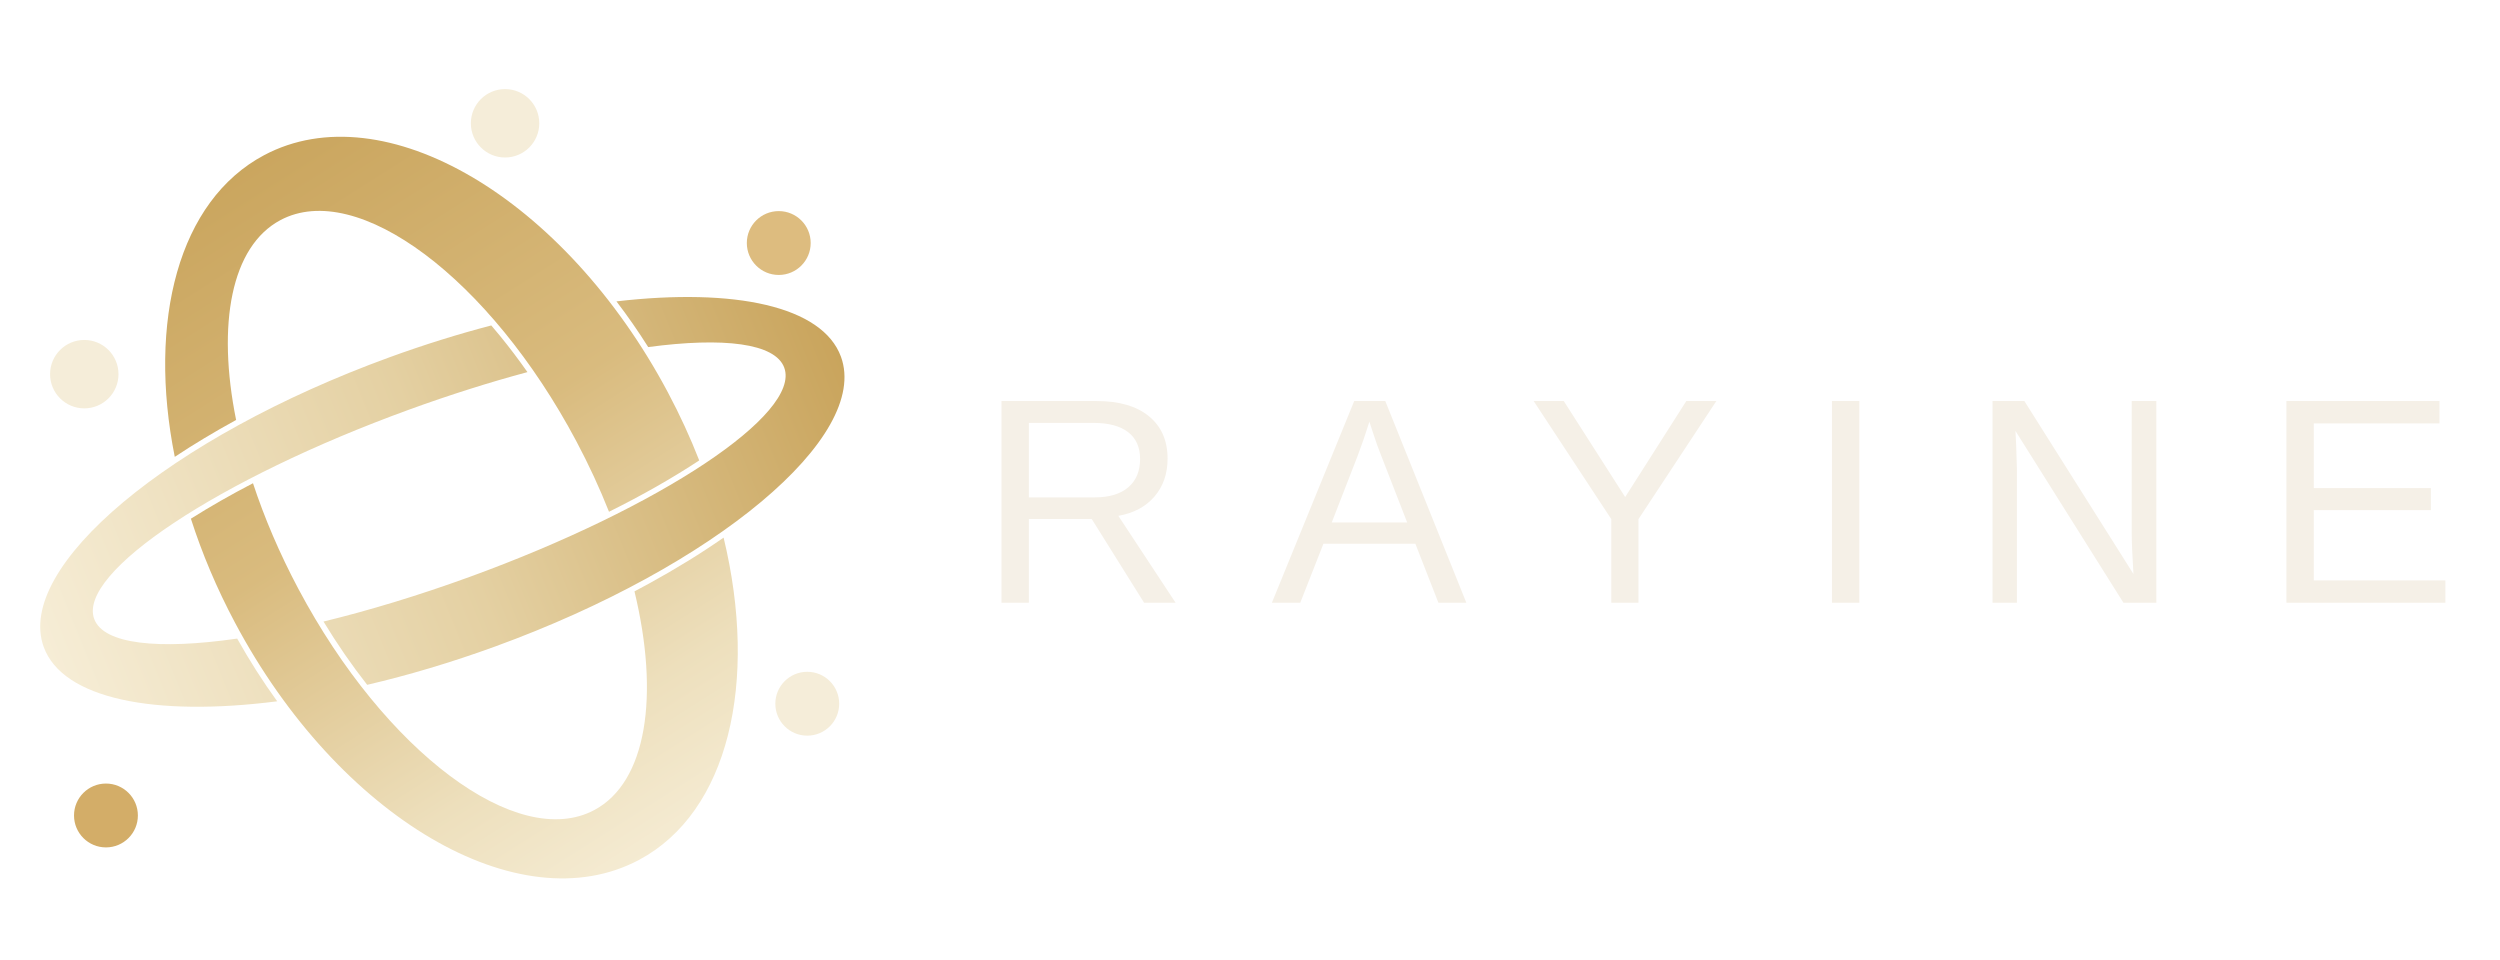
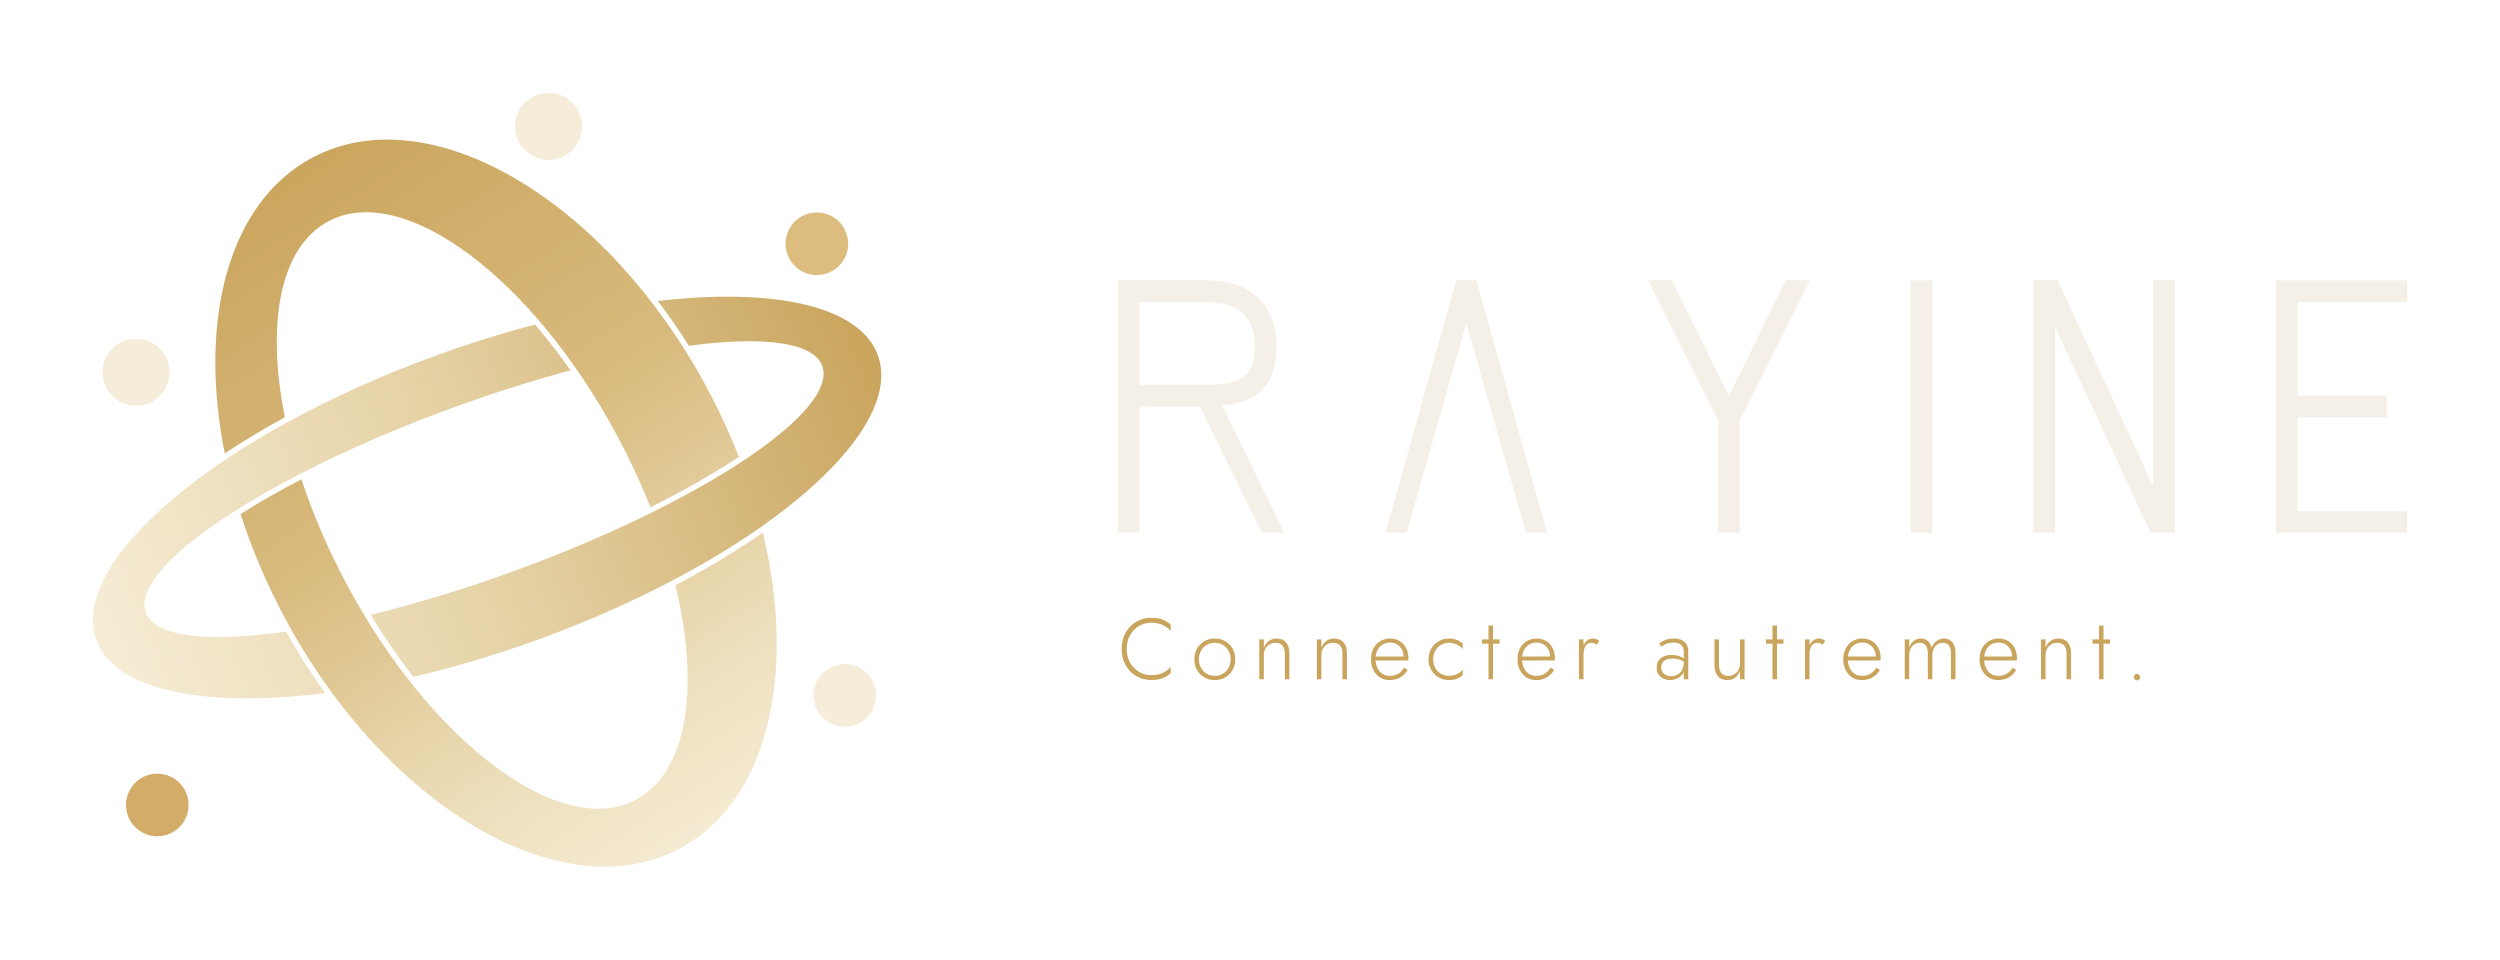
<svg xmlns="http://www.w3.org/2000/svg" viewBox="0 0 613.85 235.6" width="613.85" height="235.6">
  <defs>
    <linearGradient id="ga" gradientUnits="userSpaceOnUse" x1="200" y1="90" x2="600" y2="720">
      <stop offset="0" stop-color="#C9A45C" />
      <stop offset=".45" stop-color="#D9BB7E" />
      <stop offset=".8" stop-color="#EDDFBC" />
      <stop offset="1" stop-color="#F6EDD6" />
    </linearGradient>
    <linearGradient id="gb" gradientUnits="userSpaceOnUse" x1="60" y1="540" x2="750" y2="260">
      <stop offset="0" stop-color="#F6EDD6" />
      <stop offset=".5" stop-color="#E4D0A2" />
      <stop offset="1" stop-color="#C9A45C" />
    </linearGradient>
  </defs>
-   <g transform="translate(0 12) scale(0.28)">
-     <g transform="translate(-14.09 2.26)">
+   <g transform="translate(22.8 22.8)">
+     <g transform="translate(0 0) scale(0.2744927) translate(-49.36 -33)">
      <path d="M167.35 355.51C143.46 236.25 170.64 130.87 245.68 90.97C350.53 35.22 509.09 128.39 599.83 299.06C610.34 318.82 619.48 338.75 627.26 358.64Q591.94 381.91 548.14 403.66C540.05 383.22 530.49 362.48 519.49 341.79C443.52 198.91 327.38 112.09 260.08 147.87C216.72 170.92 204.22 239.26 221.14 323.17Q221.13 323.17 220.99 323.25Q192.15 339.06 167.35 355.51ZM574.32 709.03C469.47 764.78 310.91 671.61 220.17 500.94C204.08 470.68 191.2 440.02 181.49 409.74Q206.7 393.83 235.94 378.64C245.9 408.87 259.2 440.16 275.79 471.36C351.76 614.24 467.9 701.06 535.19 665.28C581.36 640.73 592.55 564.85 570.48 473.48Q576.8 470.16 583.01 466.75Q618.97 447.04 648.64 426.33C679.16 552.95 653.15 667.12 574.32 709.03Z" fill="url(#ga)" />
      <path d="M751.57 267.77C777.07 337.83 641.23 451.59 448.17 521.86C409.83 535.82 372.11 547.01 336.08 555.43Q315.67 529.4 297.78 499.94C337.62 490.24 381.07 477.11 425.94 460.78C593.05 399.96 716.58 317.83 701.84 277.35C694 255.8 648.54 250.4 582.52 259.24Q569.35 238.37 554.68 219.17C658.22 207.15 735.39 223.34 751.57 267.77ZM476.62 281.2C443.6 290.06 408.55 301.1 372.59 314.19C205.48 375.01 81.95 457.13 96.68 497.61C104.77 519.82 152.79 524.88 222.08 514.88Q238.31 543.84 257.17 569.87C149.69 583.65 69.01 567.78 52.43 522.23C26.93 452.17 162.77 338.41 355.83 268.14C386.08 257.13 415.95 247.84 444.9 240.27Q448.71 244.71 452.5 249.34Q465.01 264.65 476.62 281.2Z" fill="url(#gb)" />
      <circle cx="457" cy="63" r="30" fill="#F5EDD9" />
      <circle cx="697" cy="168" r="28" fill="#DDBC7F" />
      <circle cx="88" cy="283" r="30" fill="#F5EDD9" />
      <circle cx="722" cy="572" r="28" fill="#F5EDD9" />
      <circle cx="107" cy="670" r="28" fill="#D3AD68" />
    </g>
+     <g fill="#F5F0E7" transform="translate(251.67 46.02) scale(0.62)">
+       <path transform="translate(0 0)" d="M0 0H35Q48.95 0 56.3 7.76Q62.9 14.73 62.9 26.5Q62.9 38.72 55.91 44.48Q50.8 48.69 41.3 49.69L66 100H57L32.45 50H8.6V100H0ZM8.6 8.6V41.4H35Q46.13 41.4 50.44 37.84Q54.3 34.66 54.3 26.5Q54.3 8.6 35 8.6Z" />
+       <path transform="translate(106 0)" d="M0 100 28 0H36L64 100H55.6L32 17L8.4 100Z" />
+       <path transform="translate(210 0)" d="M0 0H9.4L32 45.87L54.6 0H64L36.5 55H36.3V100H27.7V55H27.5Z" />
+       <path transform="translate(314 0)" d="M0 0H8.6V100H0Z" />
+       <path transform="translate(362.6 0)" d="M0 0H9.6L47.4 81.47V0H56V100H46.4L8.6 18.53V100H0Z" />
+       <path transform="translate(458.6 0)" d="M0 0H52V8.6H8.6V45.7H44V54.3H8.6V91.4H52V100H0Z" />
+     </g>
+     <path fill="#C9A45C" transform="translate(251.67 143.98)" d="M2.19 -7.44Q2.19 -9.35 3 -10.8Q3.81 -12.25 5.17 -13.06Q6.53 -13.88 8.21 -13.88Q9.25 -13.88 10.12 -13.65Q10.99 -13.42 11.71 -12.96Q12.44 -12.5 12.99 -11.86V-13.42Q12.05 -14.24 10.95 -14.66Q9.84 -15.07 8.21 -15.07Q6.65 -15.07 5.33 -14.51Q4 -13.95 3.02 -12.93Q2.04 -11.91 1.49 -10.5Q0.94 -9.1 0.94 -7.44Q0.94 -5.78 1.49 -4.38Q2.04 -2.98 3.02 -1.96Q4 -0.94 5.33 -0.37Q6.65 0.19 8.21 0.19Q9.84 0.19 10.95 -0.22Q12.05 -0.64 12.99 -1.47V-3.04Q12.44 -2.4 11.73 -1.93Q11.01 -1.47 10.14 -1.23Q9.27 -1 8.21 -1Q6.53 -1 5.17 -1.83Q3.81 -2.66 3 -4.1Q2.19 -5.55 2.19 -7.44ZM18.79 -4.89Q18.79 -3.42 19.45 -2.26Q20.11 -1.11 21.25 -0.45Q22.39 0.21 23.81 0.21Q25.24 0.21 26.37 -0.45Q27.51 -1.11 28.17 -2.26Q28.83 -3.42 28.83 -4.89Q28.83 -6.38 28.17 -7.53Q27.51 -8.67 26.37 -9.33Q25.24 -9.99 23.81 -9.99Q22.39 -9.99 21.25 -9.33Q20.11 -8.67 19.45 -7.53Q18.79 -6.38 18.79 -4.89ZM19.92 -4.89Q19.92 -6.08 20.43 -6.99Q20.94 -7.91 21.82 -8.43Q22.71 -8.95 23.81 -8.95Q24.92 -8.95 25.8 -8.43Q26.68 -7.91 27.19 -6.98Q27.7 -6.06 27.7 -4.89Q27.7 -3.7 27.19 -2.79Q26.68 -1.87 25.8 -1.35Q24.92 -0.83 23.81 -0.83Q22.71 -0.83 21.82 -1.35Q20.94 -1.87 20.43 -2.79Q19.92 -3.7 19.92 -4.89ZM41.01 -6.29V0H42.12V-6.42Q42.12 -8.06 41.31 -9.03Q40.5 -9.99 38.97 -9.99Q37.89 -9.99 37.07 -9.4Q36.25 -8.8 35.85 -7.74V-9.78H34.74V0H35.85V-5.95Q35.85 -6.8 36.22 -7.48Q36.59 -8.16 37.24 -8.56Q37.89 -8.95 38.72 -8.95Q39.91 -8.95 40.46 -8.25Q41.01 -7.55 41.01 -6.29ZM55.15 -6.29V0H56.26V-6.42Q56.26 -8.06 55.45 -9.03Q54.64 -9.99 53.11 -9.99Q52.02 -9.99 51.21 -9.4Q50.39 -8.8 49.98 -7.74V-9.78H48.88V0H49.98V-5.95Q49.98 -6.8 50.36 -7.48Q50.73 -8.16 51.38 -8.56Q52.02 -8.95 52.85 -8.95Q54.04 -8.95 54.6 -8.25Q55.15 -7.55 55.15 -6.29ZM66.69 0.21Q68.16 0.21 69.26 -0.39Q70.35 -1 71.18 -2.27L70.29 -2.85Q69.63 -1.81 68.79 -1.32Q67.95 -0.83 66.82 -0.83Q65.76 -0.83 64.96 -1.34Q64.16 -1.85 63.74 -2.79Q63.36 -3.59 63.29 -4.61H71.31Q71.33 -4.72 71.34 -4.87Q71.35 -5.02 71.35 -5.15Q71.35 -6.57 70.79 -7.66Q70.22 -8.76 69.21 -9.38Q68.2 -9.99 66.86 -9.99Q65.48 -9.99 64.42 -9.34Q63.36 -8.7 62.76 -7.55Q62.17 -6.4 62.17 -4.91Q62.17 -3.42 62.75 -2.26Q63.34 -1.11 64.36 -0.45Q65.38 0.21 66.69 0.21ZM63.31 -5.57Q63.4 -6.44 63.74 -7.12Q64.19 -8.02 64.98 -8.51Q65.78 -9.01 66.86 -9.01Q67.8 -9.01 68.54 -8.57Q69.29 -8.12 69.74 -7.33Q70.16 -6.55 70.16 -5.57ZM77.43 -4.89Q77.43 -6.08 77.94 -6.99Q78.45 -7.91 79.33 -8.43Q80.22 -8.95 81.32 -8.95Q82.11 -8.95 82.79 -8.72Q83.47 -8.48 83.97 -8.12Q84.47 -7.76 84.68 -7.36V-8.74Q84.23 -9.25 83.31 -9.62Q82.39 -9.99 81.32 -9.99Q79.9 -9.99 78.77 -9.33Q77.64 -8.67 76.97 -7.53Q76.3 -6.38 76.3 -4.89Q76.3 -3.42 76.97 -2.26Q77.64 -1.11 78.77 -0.45Q79.9 0.21 81.32 0.21Q82.39 0.21 83.31 -0.15Q84.23 -0.51 84.68 -1.04V-2.42Q84.47 -2.04 83.97 -1.67Q83.47 -1.3 82.79 -1.06Q82.11 -0.83 81.32 -0.83Q80.22 -0.83 79.33 -1.35Q78.45 -1.87 77.94 -2.79Q77.43 -3.7 77.43 -4.89ZM89.42 -9.78V-8.74H91.02V0H92.12V-8.74H93.72V-9.78H92.12V-13.18H91.02V-9.78ZM102.67 0.21Q104.13 0.21 105.23 -0.39Q106.32 -1 107.15 -2.27L106.26 -2.85Q105.6 -1.81 104.76 -1.32Q103.92 -0.83 102.8 -0.83Q101.73 -0.83 100.94 -1.34Q100.14 -1.85 99.71 -2.79Q99.33 -3.59 99.27 -4.61H107.28Q107.3 -4.72 107.31 -4.87Q107.32 -5.02 107.32 -5.15Q107.32 -6.57 106.76 -7.66Q106.2 -8.76 105.19 -9.38Q104.18 -9.99 102.84 -9.99Q101.46 -9.99 100.39 -9.34Q99.33 -8.7 98.73 -7.55Q98.14 -6.4 98.14 -4.91Q98.14 -3.42 98.72 -2.26Q99.31 -1.11 100.33 -0.45Q101.35 0.21 102.67 0.21ZM99.29 -5.57Q99.37 -6.44 99.71 -7.12Q100.16 -8.02 100.96 -8.51Q101.75 -9.01 102.84 -9.01Q103.77 -9.01 104.52 -8.57Q105.26 -8.12 105.71 -7.33Q106.13 -6.55 106.13 -5.57ZM114.34 -9.78H113.23V0H114.34V-5.95Q114.34 -6.78 114.53 -7.46Q114.72 -8.14 115.16 -8.55Q115.59 -8.95 116.32 -8.95Q116.7 -8.95 116.99 -8.83Q117.27 -8.72 117.59 -8.48L118.21 -9.4Q117.87 -9.72 117.45 -9.85Q117.04 -9.99 116.57 -9.99Q115.81 -9.99 115.19 -9.46Q114.68 -9.04 114.34 -8.36ZM133.47 -7.99Q133.75 -8.21 134.17 -8.44Q134.58 -8.67 135.15 -8.84Q135.73 -9.01 136.45 -9.01Q137.15 -9.01 137.64 -8.82Q138.13 -8.63 138.42 -8.31Q138.7 -7.99 138.83 -7.6Q138.96 -7.21 138.96 -6.78V-5.12Q138.87 -5.19 138.77 -5.25Q138.32 -5.53 137.63 -5.75Q136.94 -5.97 135.98 -5.97Q134.28 -5.97 133.29 -5.15Q132.31 -4.32 132.31 -2.89Q132.31 -1.85 132.77 -1.17Q133.24 -0.49 134.01 -0.14Q134.77 0.21 135.6 0.21Q136.45 0.21 137.28 -0.15Q138.11 -0.51 138.66 -1.25Q138.83 -1.49 138.96 -1.76V0H140.07V-6.93Q140.07 -7.91 139.64 -8.59Q139.22 -9.27 138.43 -9.63Q137.64 -9.99 136.54 -9.99Q135.24 -9.99 134.36 -9.6Q133.47 -9.21 132.92 -8.82ZM133.43 -2.93Q133.43 -3.68 133.77 -4.15Q134.11 -4.61 134.72 -4.85Q135.32 -5.08 136.15 -5.08Q137.05 -5.08 137.88 -4.85Q138.43 -4.66 138.96 -4.36V-4.08Q138.96 -3 138.53 -2.25Q138.11 -1.51 137.42 -1.13Q136.73 -0.74 135.9 -0.74Q135.22 -0.74 134.65 -0.99Q134.09 -1.23 133.76 -1.72Q133.43 -2.21 133.43 -2.93ZM147.61 -3.57V-9.78H146.51V-3.44Q146.51 -1.76 147.32 -0.78Q148.12 0.21 149.65 0.21Q150.76 0.21 151.57 -0.38Q152.38 -0.98 152.78 -2.04V0H153.89V-9.78H152.78V-3.83Q152.78 -3 152.41 -2.32Q152.04 -1.64 151.39 -1.23Q150.74 -0.83 149.91 -0.83Q148.72 -0.83 148.17 -1.56Q147.61 -2.3 147.61 -3.57ZM159.16 -9.78V-8.74H160.75V0H161.86V-8.74H163.45V-9.78H161.86V-13.18H160.75V-9.78ZM169.83 -9.78H168.73V0H169.83V-5.95Q169.83 -6.78 170.02 -7.46Q170.21 -8.14 170.65 -8.55Q171.08 -8.95 171.81 -8.95Q172.19 -8.95 172.48 -8.83Q172.76 -8.72 173.08 -8.48L173.7 -9.4Q173.36 -9.72 172.95 -9.85Q172.53 -9.99 172.06 -9.99Q171.3 -9.99 170.68 -9.46Q170.17 -9.04 169.83 -8.36ZM182.65 0.21Q184.12 0.21 185.21 -0.39Q186.31 -1 187.14 -2.27L186.24 -2.85Q185.58 -1.81 184.74 -1.32Q183.91 -0.83 182.78 -0.83Q181.72 -0.83 180.92 -1.34Q180.12 -1.85 179.7 -2.79Q179.31 -3.59 179.25 -4.61H187.26Q187.29 -4.72 187.3 -4.87Q187.31 -5.02 187.31 -5.15Q187.31 -6.57 186.74 -7.66Q186.18 -8.76 185.17 -9.38Q184.16 -9.99 182.82 -9.99Q181.44 -9.99 180.38 -9.34Q179.31 -8.7 178.72 -7.55Q178.12 -6.4 178.12 -4.91Q178.12 -3.42 178.71 -2.26Q179.29 -1.11 180.31 -0.45Q181.33 0.21 182.65 0.21ZM179.27 -5.57Q179.36 -6.44 179.7 -7.12Q180.14 -8.02 180.94 -8.51Q181.74 -9.01 182.82 -9.01Q183.76 -9.01 184.5 -8.57Q185.24 -8.12 185.69 -7.33Q186.12 -6.55 186.12 -5.57ZM205.68 -6.42Q205.68 -7.53 205.35 -8.33Q205.02 -9.14 204.38 -9.57Q203.74 -9.99 202.83 -9.99Q201.85 -9.99 201.04 -9.4Q200.23 -8.8 199.81 -7.74Q199.57 -8.78 198.89 -9.39Q198.21 -9.99 197.15 -9.99Q196.19 -9.99 195.45 -9.42Q194.71 -8.84 194.32 -7.8V-9.78H193.22V0H194.32V-5.95Q194.32 -6.82 194.66 -7.51Q195 -8.19 195.59 -8.57Q196.17 -8.95 196.9 -8.95Q197.92 -8.95 198.4 -8.26Q198.89 -7.57 198.89 -6.29V0H200V-5.95Q200 -6.82 200.34 -7.51Q200.68 -8.19 201.26 -8.57Q201.85 -8.95 202.57 -8.95Q203.59 -8.95 204.08 -8.26Q204.57 -7.57 204.57 -6.29V0H205.68ZM216.12 0.21Q217.58 0.21 218.68 -0.39Q219.77 -1 220.6 -2.27L219.71 -2.85Q219.05 -1.81 218.21 -1.32Q217.37 -0.83 216.24 -0.83Q215.18 -0.83 214.38 -1.34Q213.59 -1.85 213.16 -2.79Q212.78 -3.59 212.71 -4.61H220.73Q220.75 -4.72 220.76 -4.87Q220.77 -5.02 220.77 -5.15Q220.77 -6.57 220.21 -7.66Q219.64 -8.76 218.63 -9.38Q217.62 -9.99 216.29 -9.99Q214.9 -9.99 213.84 -9.34Q212.78 -8.7 212.18 -7.55Q211.59 -6.4 211.59 -4.91Q211.59 -3.42 212.17 -2.26Q212.76 -1.11 213.78 -0.45Q214.8 0.21 216.12 0.21ZM212.73 -5.57Q212.82 -6.44 213.16 -7.12Q213.61 -8.02 214.4 -8.51Q215.2 -9.01 216.29 -9.01Q217.22 -9.01 217.96 -8.57Q218.71 -8.12 219.16 -7.33Q219.58 -6.55 219.58 -5.57ZM232.95 -6.29V0H234.06V-6.42Q234.06 -8.06 233.25 -9.03Q232.44 -9.99 230.91 -9.99Q229.83 -9.99 229.01 -9.4Q228.19 -8.8 227.79 -7.74V-9.78H226.68V0H227.79V-5.95Q227.79 -6.8 228.16 -7.48Q228.53 -8.16 229.18 -8.56Q229.83 -8.95 230.66 -8.95Q231.85 -8.95 232.4 -8.25Q232.95 -7.55 232.95 -6.29ZM239.33 -9.78V-8.74H240.93V0H242.03V-8.74H243.63V-9.78H242.03V-13.18H240.93V-9.78ZM249.45 -0.51Q249.45 -0.19 249.69 0.04Q249.92 0.28 250.24 0.28Q250.58 0.28 250.8 0.04Q251.03 -0.19 251.03 -0.51Q251.03 -0.85 250.8 -1.08Q250.58 -1.32 250.24 -1.32Q249.92 -1.32 249.69 -1.08Q249.45 -0.85 249.45 -0.51Z" />
  </g>
-   <text x="240" y="148" font-family="Jost, Century Gothic, Arial, sans-serif" font-size="72" font-weight="500" letter-spacing="0.28em" fill="#F5F0E7">RAYINE</text>
</svg>
